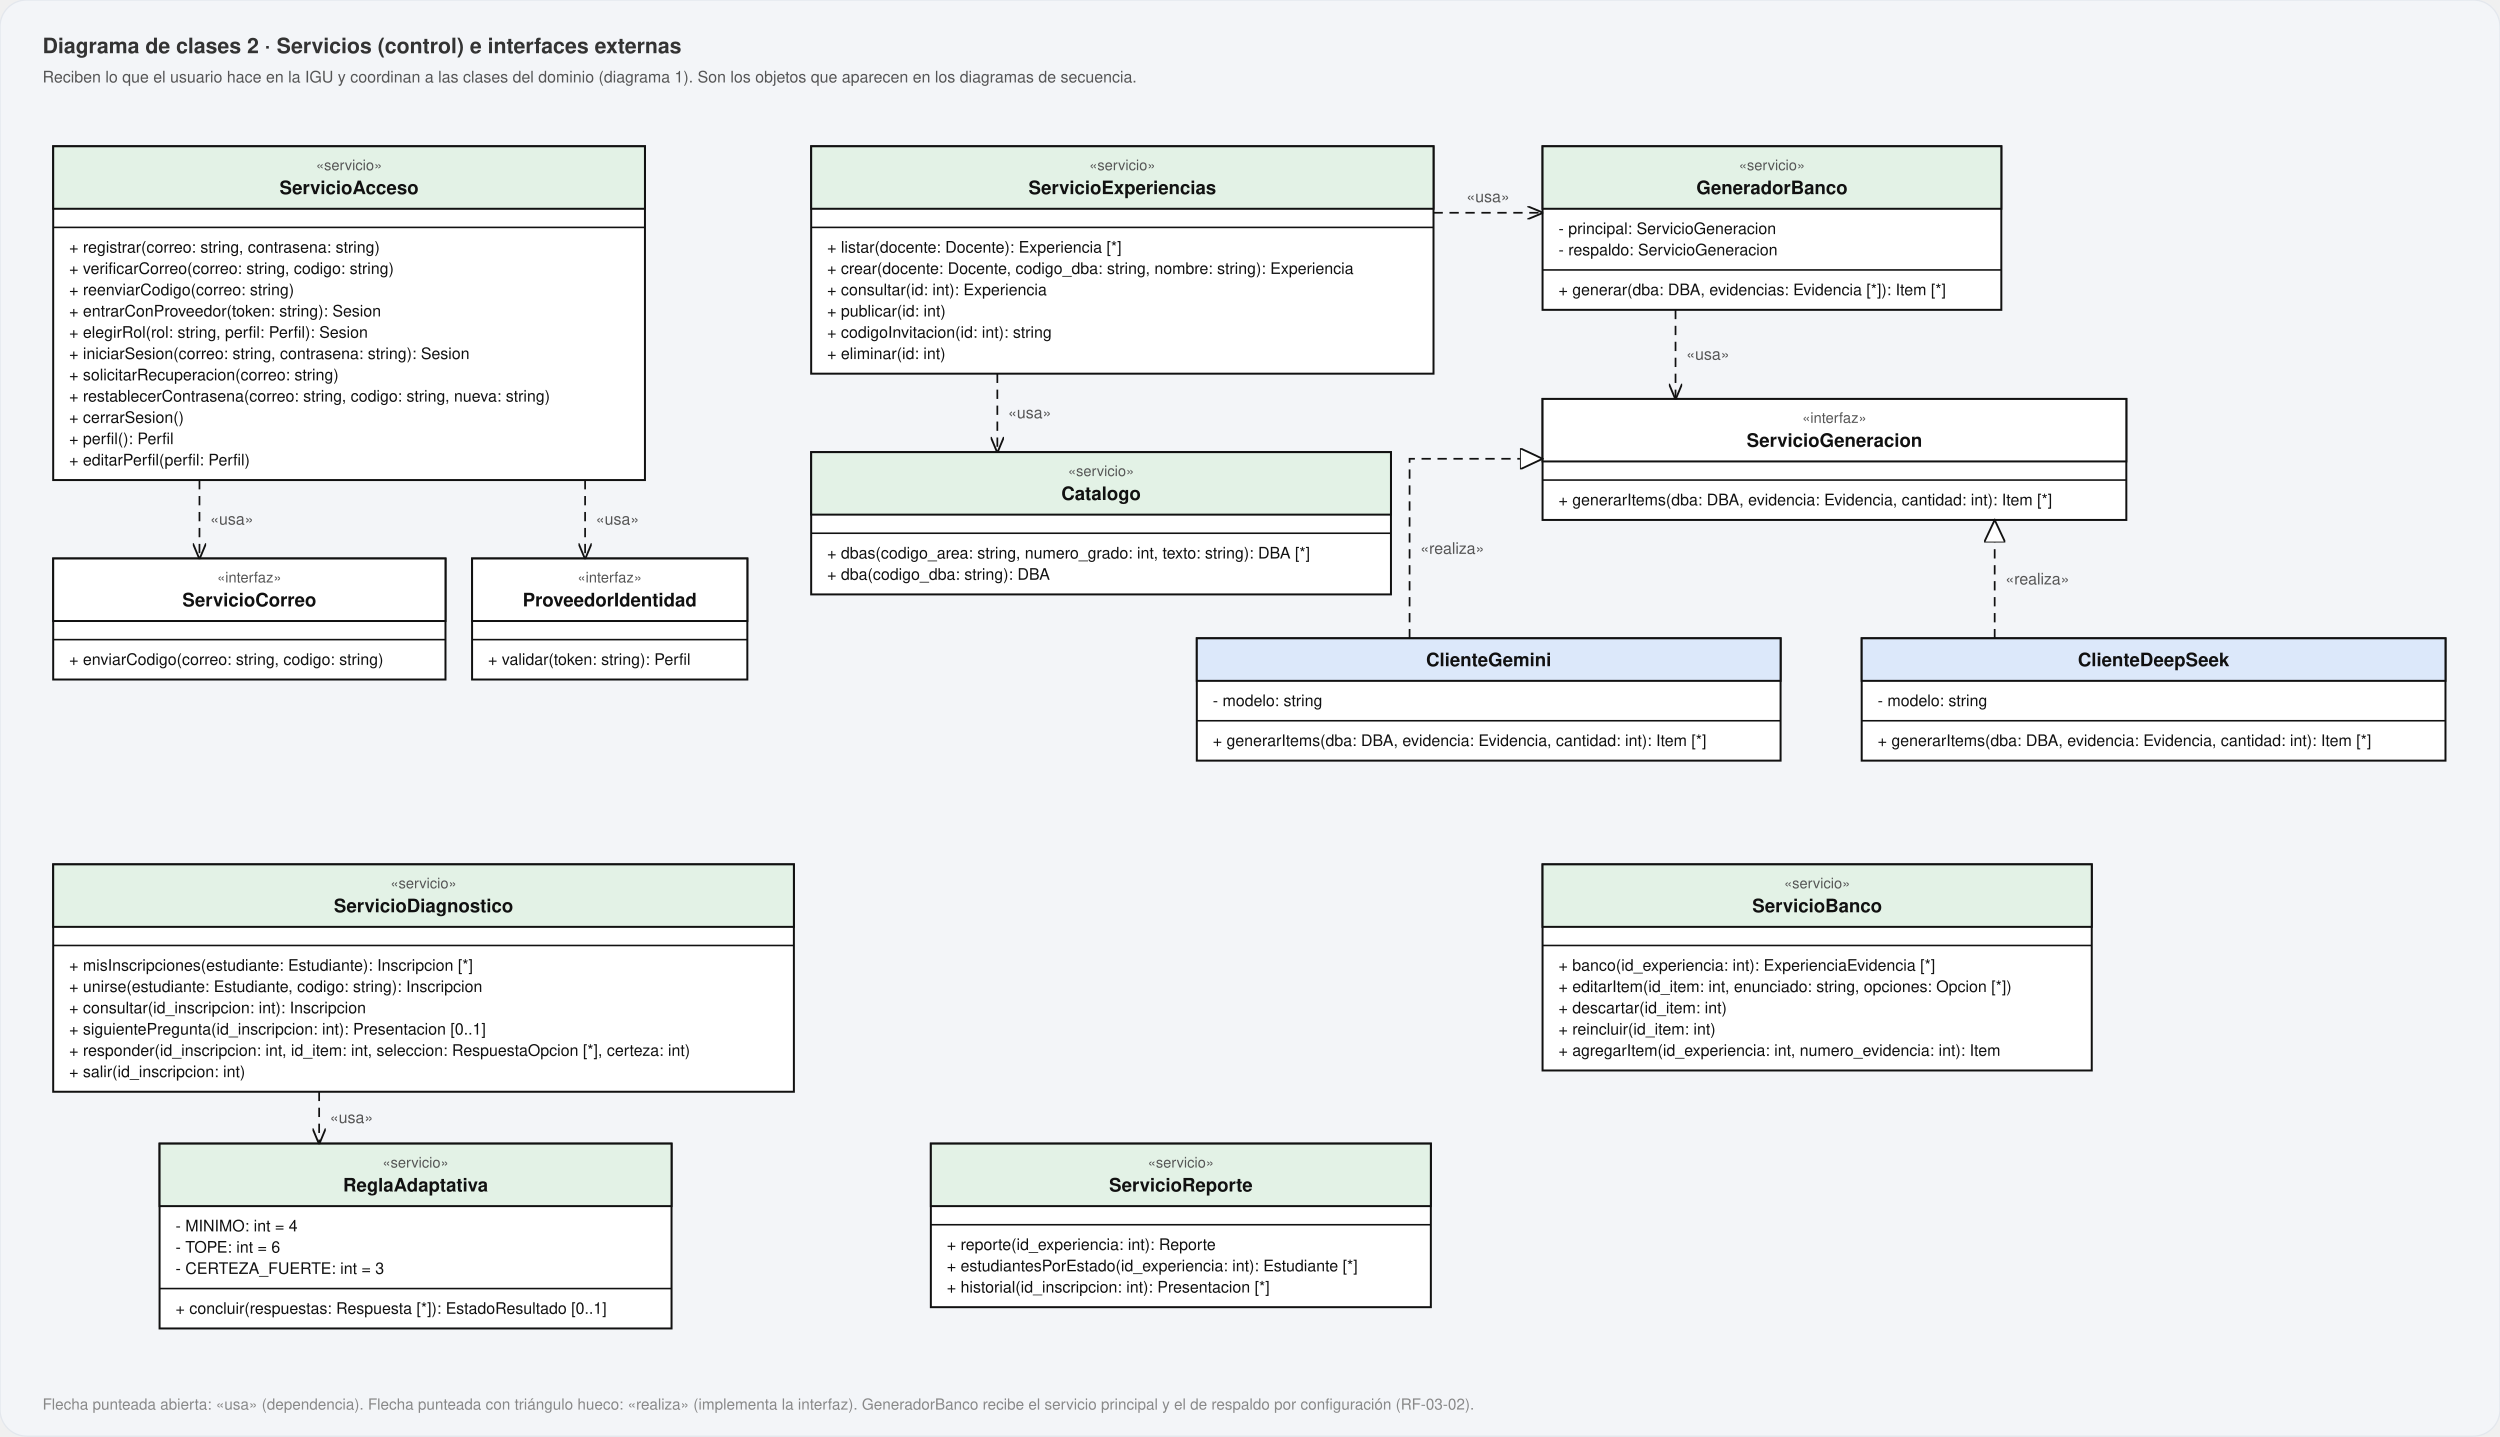
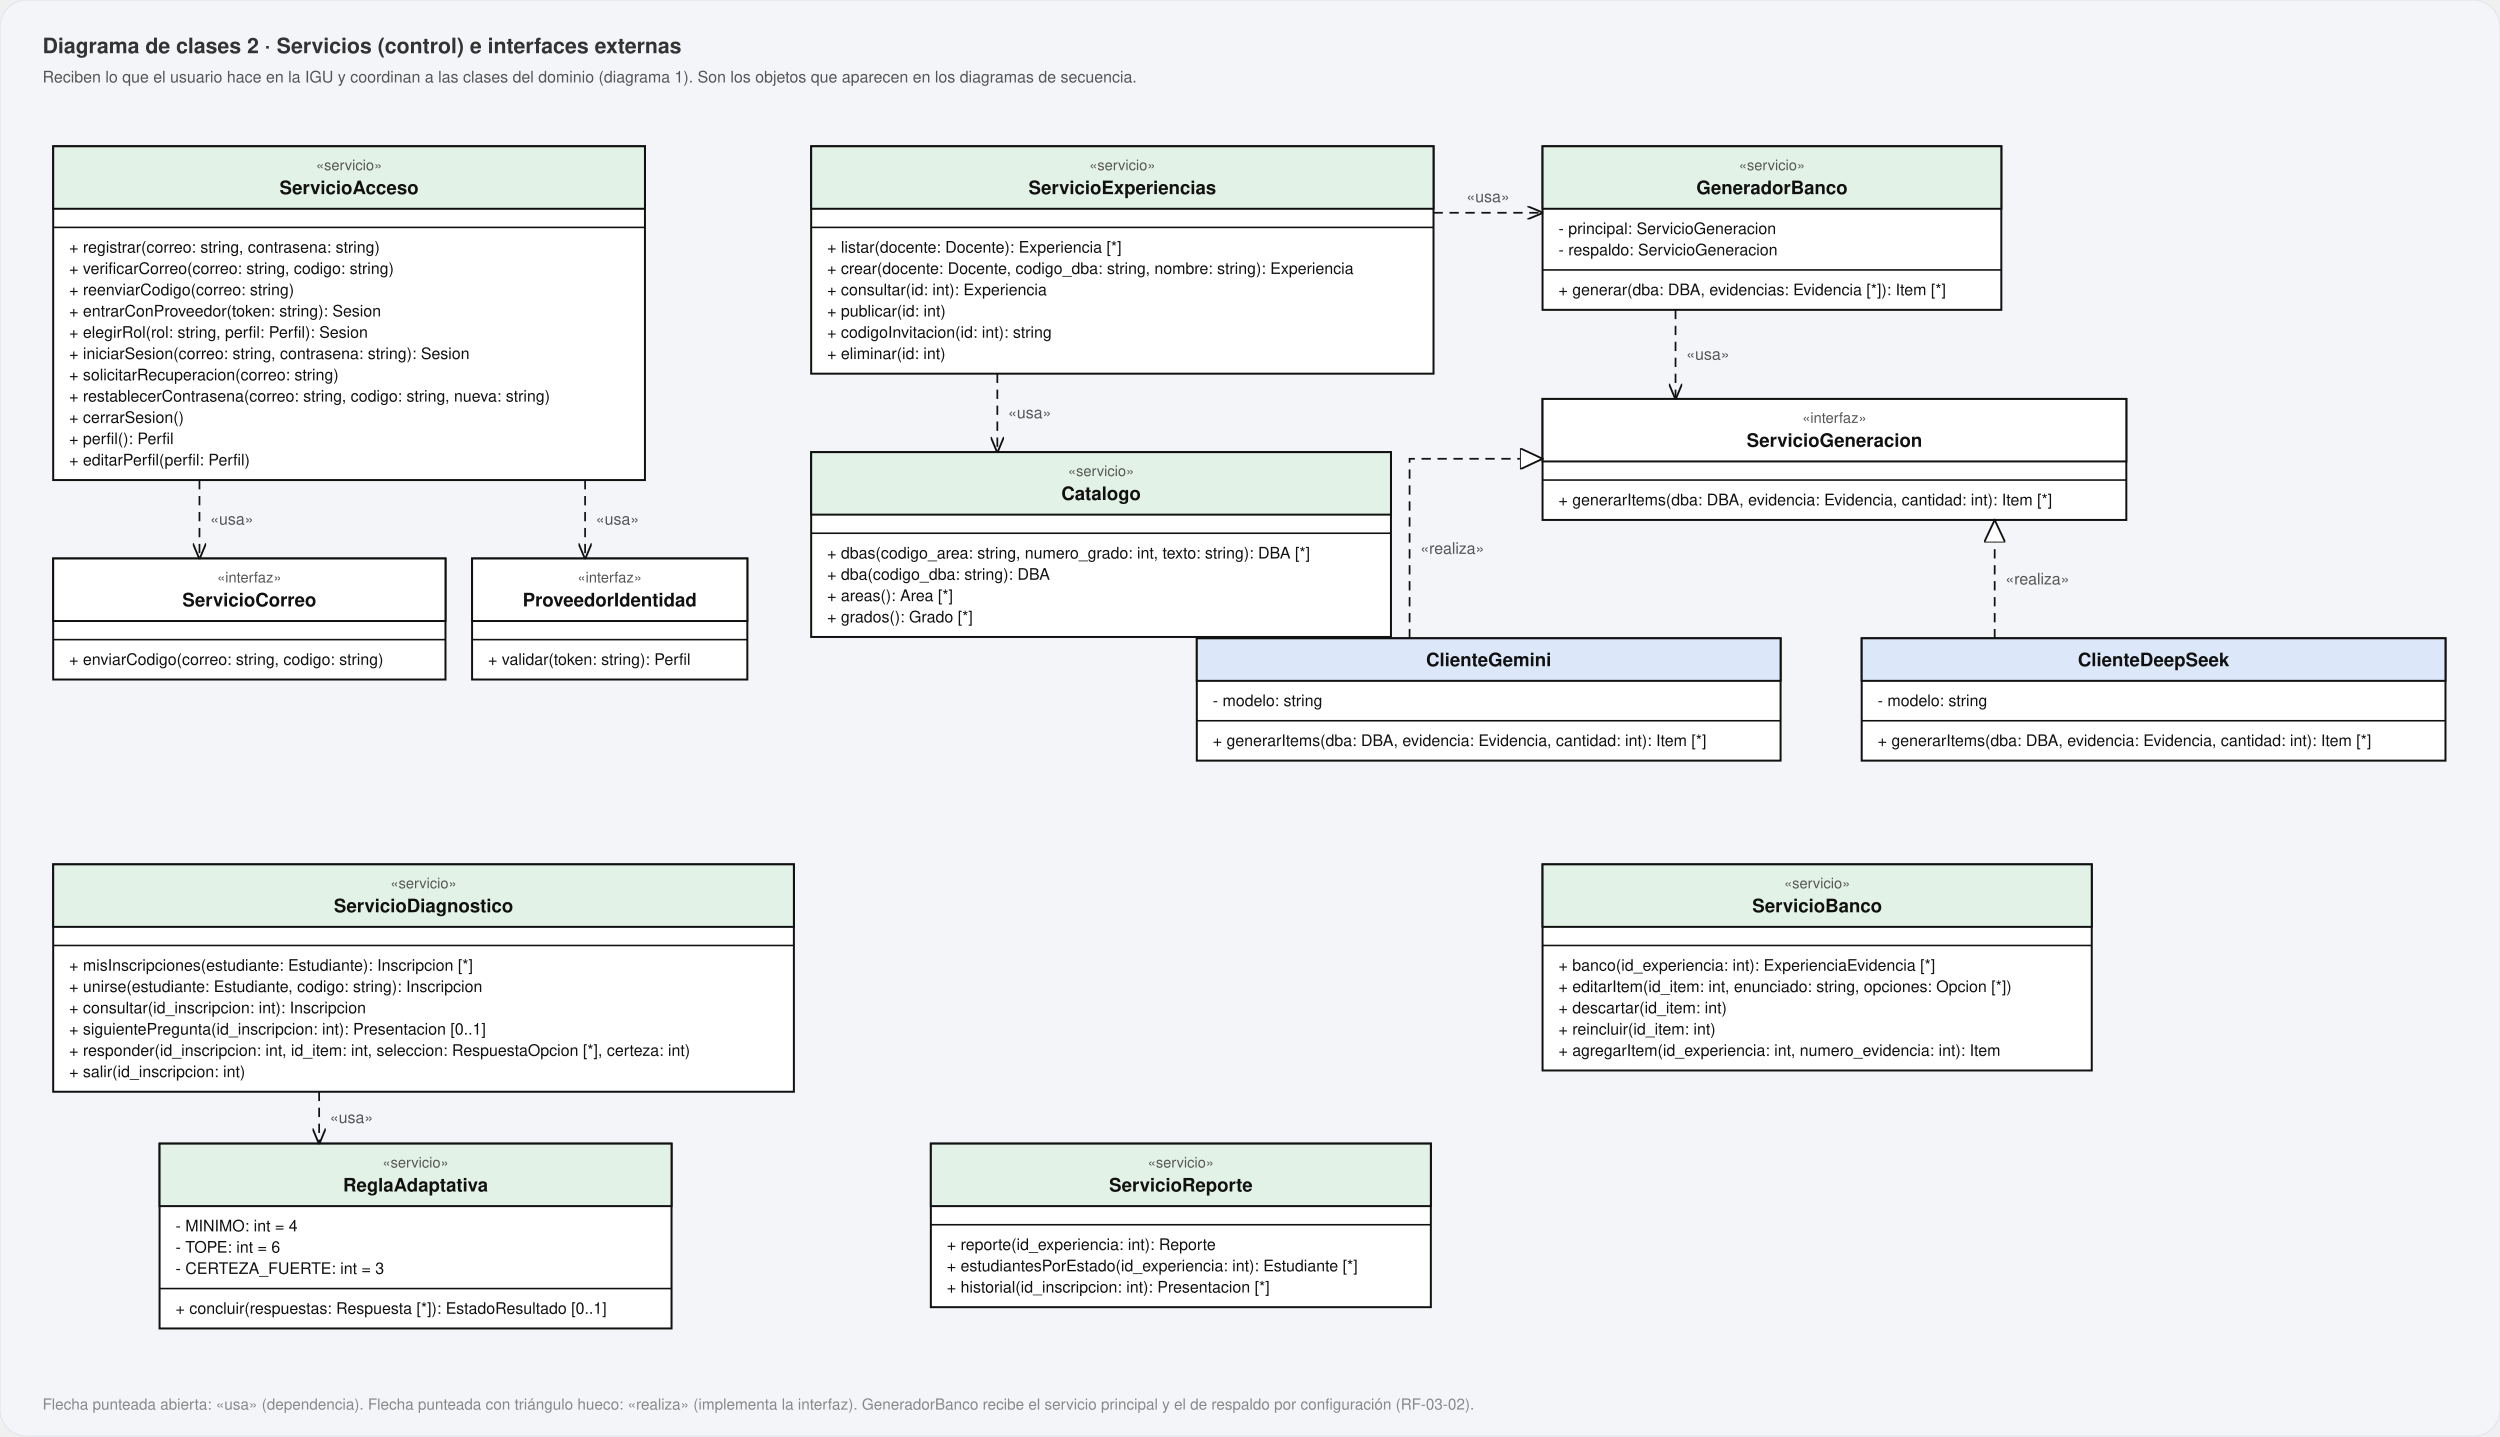
<svg xmlns="http://www.w3.org/2000/svg" viewBox="0 0 1880 1080" width="1880" height="1080">
  <defs>
    <marker id="lleno" viewBox="0 0 12 10" refX="11.5" refY="5" markerWidth="12" markerHeight="10" markerUnits="userSpaceOnUse" orient="auto">
      <path d="M0,0 L12,5 L0,10 z" fill="#111111" />
    </marker>
    <marker id="abierta" viewBox="0 0 12 10" refX="11.5" refY="5" markerWidth="12" markerHeight="10" markerUnits="userSpaceOnUse" orient="auto">
      <path d="M0,0 L12,5 L0,10" fill="none" stroke="#111111" stroke-width="1.4" />
    </marker>
    <marker id="abierta_gris" viewBox="0 0 12 10" refX="11.5" refY="5" markerWidth="12" markerHeight="10" markerUnits="userSpaceOnUse" orient="auto">
      <path d="M0,0 L12,5 L0,10" fill="none" stroke="#555555" stroke-width="1.4" />
    </marker>
    <marker id="herencia" viewBox="0 0 18 16" refX="17" refY="8" markerWidth="18" markerHeight="16" markerUnits="userSpaceOnUse" orient="auto">
      <path d="M0,0 L17,8 L0,16 z" fill="#FFFFFF" stroke="#111111" stroke-width="1.4" />
    </marker>
    <marker id="rombo" viewBox="0 0 22 12" refX="1" refY="6" markerWidth="22" markerHeight="12" markerUnits="userSpaceOnUse" orient="auto">
      <path d="M1,6 L11,1 L21,6 L11,11 z" fill="#111111" stroke="#111111" stroke-width="1" />
    </marker>
  </defs>
  <rect x="0" y="0" width="1880" height="1080" fill="#F3F5F8" rx="20" ry="20" stroke="#E3E7ED" />
  <text x="32.0" y="40.0" text-anchor="start" font-family="Helvetica, Arial, sans-serif" font-size="16" font-weight="700" fill="#333333">Diagrama de clases 2 · Servicios (control) e interfaces externas</text>
  <text x="32.0" y="62.0" text-anchor="start" font-family="Helvetica, Arial, sans-serif" font-size="12" font-weight="400" fill="#555555">Reciben lo que el usuario hace en la IGU y coordinan a las clases del dominio (diagrama 1). Son los objetos que aparecen en los diagramas de secuencia.</text>
  <rect x="40.0" y="110.0" width="445.0" height="251.0" rx="0" ry="0" fill="#FFFFFF" stroke="#111111" stroke-width="1.5" />
  <rect x="40.0" y="110.0" width="445.0" height="47.0" rx="0" ry="0" fill="#E3F2E6" stroke="#111111" stroke-width="1.5" />
  <text x="262.5" y="128.0" text-anchor="middle" font-family="Helvetica, Arial, sans-serif" font-size="11" font-weight="400" fill="#555555">«servicio»</text>
  <text x="262.5" y="146.0" text-anchor="middle" font-family="Helvetica, Arial, sans-serif" font-size="14" font-weight="700" fill="#111111">ServicioAcceso</text>
  <line x1="40" y1="171" x2="485" y2="171" stroke="#111111" stroke-width="1.2" />
  <text x="52.0" y="190.0" text-anchor="start" font-family="Helvetica, Arial, sans-serif" font-size="12" font-weight="400" fill="#111111">+ registrar(correo: string, contrasena: string)</text>
  <text x="52.0" y="206.0" text-anchor="start" font-family="Helvetica, Arial, sans-serif" font-size="12" font-weight="400" fill="#111111">+ verificarCorreo(correo: string, codigo: string)</text>
  <text x="52.0" y="222.0" text-anchor="start" font-family="Helvetica, Arial, sans-serif" font-size="12" font-weight="400" fill="#111111">+ reenviarCodigo(correo: string)</text>
  <text x="52.0" y="238.0" text-anchor="start" font-family="Helvetica, Arial, sans-serif" font-size="12" font-weight="400" fill="#111111">+ entrarConProveedor(token: string): Sesion</text>
  <text x="52.0" y="254.0" text-anchor="start" font-family="Helvetica, Arial, sans-serif" font-size="12" font-weight="400" fill="#111111">+ elegirRol(rol: string, perfil: Perfil): Sesion</text>
  <text x="52.0" y="270.0" text-anchor="start" font-family="Helvetica, Arial, sans-serif" font-size="12" font-weight="400" fill="#111111">+ iniciarSesion(correo: string, contrasena: string): Sesion</text>
  <text x="52.0" y="286.0" text-anchor="start" font-family="Helvetica, Arial, sans-serif" font-size="12" font-weight="400" fill="#111111">+ solicitarRecuperacion(correo: string)</text>
  <text x="52.0" y="302.0" text-anchor="start" font-family="Helvetica, Arial, sans-serif" font-size="12" font-weight="400" fill="#111111">+ restablecerContrasena(correo: string, codigo: string, nueva: string)</text>
  <text x="52.0" y="318.0" text-anchor="start" font-family="Helvetica, Arial, sans-serif" font-size="12" font-weight="400" fill="#111111">+ cerrarSesion()</text>
  <text x="52.0" y="334.0" text-anchor="start" font-family="Helvetica, Arial, sans-serif" font-size="12" font-weight="400" fill="#111111">+ perfil(): Perfil</text>
  <text x="52.0" y="350.0" text-anchor="start" font-family="Helvetica, Arial, sans-serif" font-size="12" font-weight="400" fill="#111111">+ editarPerfil(perfil: Perfil)</text>
  <rect x="40.0" y="420.0" width="295.0" height="91.0" rx="0" ry="0" fill="#FFFFFF" stroke="#111111" stroke-width="1.5" />
  <rect x="40.0" y="420.0" width="295.0" height="47.0" rx="0" ry="0" fill="#FFFFFF" stroke="#111111" stroke-width="1.5" />
  <text x="187.5" y="438.0" text-anchor="middle" font-family="Helvetica, Arial, sans-serif" font-size="11" font-weight="400" fill="#555555">«interfaz»</text>
  <text x="187.5" y="456.0" text-anchor="middle" font-family="Helvetica, Arial, sans-serif" font-size="14" font-weight="700" fill="#111111">ServicioCorreo</text>
  <line x1="40" y1="481" x2="335" y2="481" stroke="#111111" stroke-width="1.2" />
  <text x="52.0" y="500.0" text-anchor="start" font-family="Helvetica, Arial, sans-serif" font-size="12" font-weight="400" fill="#111111">+ enviarCodigo(correo: string, codigo: string)</text>
  <rect x="355.0" y="420.0" width="207.0" height="91.0" rx="0" ry="0" fill="#FFFFFF" stroke="#111111" stroke-width="1.5" />
  <rect x="355.0" y="420.0" width="207.0" height="47.0" rx="0" ry="0" fill="#FFFFFF" stroke="#111111" stroke-width="1.5" />
  <text x="458.5" y="438.0" text-anchor="middle" font-family="Helvetica, Arial, sans-serif" font-size="11" font-weight="400" fill="#555555">«interfaz»</text>
  <text x="458.5" y="456.0" text-anchor="middle" font-family="Helvetica, Arial, sans-serif" font-size="14" font-weight="700" fill="#111111">ProveedorIdentidad</text>
  <line x1="355" y1="481" x2="562" y2="481" stroke="#111111" stroke-width="1.2" />
  <text x="367.0" y="500.0" text-anchor="start" font-family="Helvetica, Arial, sans-serif" font-size="12" font-weight="400" fill="#111111">+ validar(token: string): Perfil</text>
  <rect x="610.0" y="110.0" width="468.0" height="171.0" rx="0" ry="0" fill="#FFFFFF" stroke="#111111" stroke-width="1.5" />
  <rect x="610.0" y="110.0" width="468.0" height="47.0" rx="0" ry="0" fill="#E3F2E6" stroke="#111111" stroke-width="1.5" />
  <text x="844.0" y="128.0" text-anchor="middle" font-family="Helvetica, Arial, sans-serif" font-size="11" font-weight="400" fill="#555555">«servicio»</text>
  <text x="844.0" y="146.0" text-anchor="middle" font-family="Helvetica, Arial, sans-serif" font-size="14" font-weight="700" fill="#111111">ServicioExperiencias</text>
  <line x1="610" y1="171" x2="1078" y2="171" stroke="#111111" stroke-width="1.2" />
  <text x="622.0" y="190.0" text-anchor="start" font-family="Helvetica, Arial, sans-serif" font-size="12" font-weight="400" fill="#111111">+ listar(docente: Docente): Experiencia [*]</text>
  <text x="622.0" y="206.0" text-anchor="start" font-family="Helvetica, Arial, sans-serif" font-size="12" font-weight="400" fill="#111111">+ crear(docente: Docente, codigo_dba: string, nombre: string): Experiencia</text>
  <text x="622.0" y="222.0" text-anchor="start" font-family="Helvetica, Arial, sans-serif" font-size="12" font-weight="400" fill="#111111">+ consultar(id: int): Experiencia</text>
  <text x="622.0" y="238.0" text-anchor="start" font-family="Helvetica, Arial, sans-serif" font-size="12" font-weight="400" fill="#111111">+ publicar(id: int)</text>
  <text x="622.0" y="254.0" text-anchor="start" font-family="Helvetica, Arial, sans-serif" font-size="12" font-weight="400" fill="#111111">+ codigoInvitacion(id: int): string</text>
  <text x="622.0" y="270.0" text-anchor="start" font-family="Helvetica, Arial, sans-serif" font-size="12" font-weight="400" fill="#111111">+ eliminar(id: int)</text>
-   <rect x="610.0" y="340.0" width="436.0" height="107.0" rx="0" ry="0" fill="#FFFFFF" stroke="#111111" stroke-width="1.5" />
+   <rect x="610.0" y="340.0" width="436.0" height="139.0" rx="0" ry="0" fill="#FFFFFF" stroke="#111111" stroke-width="1.5" />
  <rect x="610.0" y="340.0" width="436.0" height="47.0" rx="0" ry="0" fill="#E3F2E6" stroke="#111111" stroke-width="1.5" />
  <text x="828.0" y="358.0" text-anchor="middle" font-family="Helvetica, Arial, sans-serif" font-size="11" font-weight="400" fill="#555555">«servicio»</text>
  <text x="828.0" y="376.0" text-anchor="middle" font-family="Helvetica, Arial, sans-serif" font-size="14" font-weight="700" fill="#111111">Catalogo</text>
  <line x1="610" y1="401" x2="1046" y2="401" stroke="#111111" stroke-width="1.2" />
  <text x="622.0" y="420.0" text-anchor="start" font-family="Helvetica, Arial, sans-serif" font-size="12" font-weight="400" fill="#111111">+ dbas(codigo_area: string, numero_grado: int, texto: string): DBA [*]</text>
  <text x="622.0" y="436.0" text-anchor="start" font-family="Helvetica, Arial, sans-serif" font-size="12" font-weight="400" fill="#111111">+ dba(codigo_dba: string): DBA</text>
+   <text x="622.0" y="452.0" text-anchor="start" font-family="Helvetica, Arial, sans-serif" font-size="12" font-weight="400" fill="#111111">+ areas(): Area [*]</text>
+   <text x="622.0" y="468.0" text-anchor="start" font-family="Helvetica, Arial, sans-serif" font-size="12" font-weight="400" fill="#111111">+ grados(): Grado [*]</text>
  <rect x="1160.0" y="110.0" width="345.0" height="123.0" rx="0" ry="0" fill="#FFFFFF" stroke="#111111" stroke-width="1.5" />
  <rect x="1160.0" y="110.0" width="345.0" height="47.0" rx="0" ry="0" fill="#E3F2E6" stroke="#111111" stroke-width="1.5" />
  <text x="1332.5" y="128.0" text-anchor="middle" font-family="Helvetica, Arial, sans-serif" font-size="11" font-weight="400" fill="#555555">«servicio»</text>
  <text x="1332.5" y="146.0" text-anchor="middle" font-family="Helvetica, Arial, sans-serif" font-size="14" font-weight="700" fill="#111111">GeneradorBanco</text>
  <text x="1172.0" y="176.0" text-anchor="start" font-family="Helvetica, Arial, sans-serif" font-size="12" font-weight="400" fill="#111111">- principal: ServicioGeneracion</text>
  <text x="1172.0" y="192.0" text-anchor="start" font-family="Helvetica, Arial, sans-serif" font-size="12" font-weight="400" fill="#111111">- respaldo: ServicioGeneracion</text>
  <line x1="1160" y1="203" x2="1505" y2="203" stroke="#111111" stroke-width="1.2" />
  <text x="1172.0" y="222.0" text-anchor="start" font-family="Helvetica, Arial, sans-serif" font-size="12" font-weight="400" fill="#111111">+ generar(dba: DBA, evidencias: Evidencia [*]): Item [*]</text>
  <rect x="1160.0" y="300.0" width="439.0" height="91.0" rx="0" ry="0" fill="#FFFFFF" stroke="#111111" stroke-width="1.5" />
  <rect x="1160.0" y="300.0" width="439.0" height="47.0" rx="0" ry="0" fill="#FFFFFF" stroke="#111111" stroke-width="1.5" />
  <text x="1379.5" y="318.0" text-anchor="middle" font-family="Helvetica, Arial, sans-serif" font-size="11" font-weight="400" fill="#555555">«interfaz»</text>
  <text x="1379.5" y="336.0" text-anchor="middle" font-family="Helvetica, Arial, sans-serif" font-size="14" font-weight="700" fill="#111111">ServicioGeneracion</text>
  <line x1="1160" y1="361" x2="1599" y2="361" stroke="#111111" stroke-width="1.2" />
  <text x="1172.0" y="380.0" text-anchor="start" font-family="Helvetica, Arial, sans-serif" font-size="12" font-weight="400" fill="#111111">+ generarItems(dba: DBA, evidencia: Evidencia, cantidad: int): Item [*]</text>
  <rect x="900.0" y="480.0" width="439.0" height="92.0" rx="0" ry="0" fill="#FFFFFF" stroke="#111111" stroke-width="1.5" />
  <rect x="900.0" y="480.0" width="439.0" height="32.0" rx="0" ry="0" fill="#DCE8FA" stroke="#111111" stroke-width="1.5" />
  <text x="1119.5" y="501.0" text-anchor="middle" font-family="Helvetica, Arial, sans-serif" font-size="14" font-weight="700" fill="#111111">ClienteGemini</text>
  <text x="912.0" y="531.0" text-anchor="start" font-family="Helvetica, Arial, sans-serif" font-size="12" font-weight="400" fill="#111111">- modelo: string</text>
  <line x1="900" y1="542" x2="1339" y2="542" stroke="#111111" stroke-width="1.2" />
  <text x="912.0" y="561.0" text-anchor="start" font-family="Helvetica, Arial, sans-serif" font-size="12" font-weight="400" fill="#111111">+ generarItems(dba: DBA, evidencia: Evidencia, cantidad: int): Item [*]</text>
  <rect x="1400.0" y="480.0" width="439.0" height="92.0" rx="0" ry="0" fill="#FFFFFF" stroke="#111111" stroke-width="1.5" />
  <rect x="1400.0" y="480.0" width="439.0" height="32.0" rx="0" ry="0" fill="#DCE8FA" stroke="#111111" stroke-width="1.5" />
  <text x="1619.5" y="501.0" text-anchor="middle" font-family="Helvetica, Arial, sans-serif" font-size="14" font-weight="700" fill="#111111">ClienteDeepSeek</text>
  <text x="1412.0" y="531.0" text-anchor="start" font-family="Helvetica, Arial, sans-serif" font-size="12" font-weight="400" fill="#111111">- modelo: string</text>
  <line x1="1400" y1="542" x2="1839" y2="542" stroke="#111111" stroke-width="1.2" />
  <text x="1412.0" y="561.0" text-anchor="start" font-family="Helvetica, Arial, sans-serif" font-size="12" font-weight="400" fill="#111111">+ generarItems(dba: DBA, evidencia: Evidencia, cantidad: int): Item [*]</text>
  <rect x="1160.0" y="650.0" width="413.0" height="155.0" rx="0" ry="0" fill="#FFFFFF" stroke="#111111" stroke-width="1.5" />
  <rect x="1160.0" y="650.0" width="413.0" height="47.0" rx="0" ry="0" fill="#E3F2E6" stroke="#111111" stroke-width="1.5" />
  <text x="1366.5" y="668.0" text-anchor="middle" font-family="Helvetica, Arial, sans-serif" font-size="11" font-weight="400" fill="#555555">«servicio»</text>
  <text x="1366.5" y="686.0" text-anchor="middle" font-family="Helvetica, Arial, sans-serif" font-size="14" font-weight="700" fill="#111111">ServicioBanco</text>
  <line x1="1160" y1="711" x2="1573" y2="711" stroke="#111111" stroke-width="1.2" />
  <text x="1172.0" y="730.0" text-anchor="start" font-family="Helvetica, Arial, sans-serif" font-size="12" font-weight="400" fill="#111111">+ banco(id_experiencia: int): ExperienciaEvidencia [*]</text>
  <text x="1172.0" y="746.0" text-anchor="start" font-family="Helvetica, Arial, sans-serif" font-size="12" font-weight="400" fill="#111111">+ editarItem(id_item: int, enunciado: string, opciones: Opcion [*])</text>
  <text x="1172.0" y="762.0" text-anchor="start" font-family="Helvetica, Arial, sans-serif" font-size="12" font-weight="400" fill="#111111">+ descartar(id_item: int)</text>
  <text x="1172.0" y="778.0" text-anchor="start" font-family="Helvetica, Arial, sans-serif" font-size="12" font-weight="400" fill="#111111">+ reincluir(id_item: int)</text>
  <text x="1172.0" y="794.0" text-anchor="start" font-family="Helvetica, Arial, sans-serif" font-size="12" font-weight="400" fill="#111111">+ agregarItem(id_experiencia: int, numero_evidencia: int): Item</text>
  <rect x="40.0" y="650.0" width="557.0" height="171.0" rx="0" ry="0" fill="#FFFFFF" stroke="#111111" stroke-width="1.5" />
  <rect x="40.0" y="650.0" width="557.0" height="47.0" rx="0" ry="0" fill="#E3F2E6" stroke="#111111" stroke-width="1.5" />
  <text x="318.5" y="668.0" text-anchor="middle" font-family="Helvetica, Arial, sans-serif" font-size="11" font-weight="400" fill="#555555">«servicio»</text>
  <text x="318.5" y="686.0" text-anchor="middle" font-family="Helvetica, Arial, sans-serif" font-size="14" font-weight="700" fill="#111111">ServicioDiagnostico</text>
  <line x1="40" y1="711" x2="597" y2="711" stroke="#111111" stroke-width="1.2" />
  <text x="52.0" y="730.0" text-anchor="start" font-family="Helvetica, Arial, sans-serif" font-size="12" font-weight="400" fill="#111111">+ misInscripciones(estudiante: Estudiante): Inscripcion [*]</text>
  <text x="52.0" y="746.0" text-anchor="start" font-family="Helvetica, Arial, sans-serif" font-size="12" font-weight="400" fill="#111111">+ unirse(estudiante: Estudiante, codigo: string): Inscripcion</text>
  <text x="52.0" y="762.0" text-anchor="start" font-family="Helvetica, Arial, sans-serif" font-size="12" font-weight="400" fill="#111111">+ consultar(id_inscripcion: int): Inscripcion</text>
  <text x="52.0" y="778.0" text-anchor="start" font-family="Helvetica, Arial, sans-serif" font-size="12" font-weight="400" fill="#111111">+ siguientePregunta(id_inscripcion: int): Presentacion [0..1]</text>
  <text x="52.0" y="794.0" text-anchor="start" font-family="Helvetica, Arial, sans-serif" font-size="12" font-weight="400" fill="#111111">+ responder(id_inscripcion: int, id_item: int, seleccion: RespuestaOpcion [*], certeza: int)</text>
  <text x="52.0" y="810.0" text-anchor="start" font-family="Helvetica, Arial, sans-serif" font-size="12" font-weight="400" fill="#111111">+ salir(id_inscripcion: int)</text>
  <rect x="120.0" y="860.0" width="385.0" height="139.0" rx="0" ry="0" fill="#FFFFFF" stroke="#111111" stroke-width="1.5" />
  <rect x="120.0" y="860.0" width="385.0" height="47.0" rx="0" ry="0" fill="#E3F2E6" stroke="#111111" stroke-width="1.5" />
  <text x="312.5" y="878.0" text-anchor="middle" font-family="Helvetica, Arial, sans-serif" font-size="11" font-weight="400" fill="#555555">«servicio»</text>
  <text x="312.5" y="896.0" text-anchor="middle" font-family="Helvetica, Arial, sans-serif" font-size="14" font-weight="700" fill="#111111">ReglaAdaptativa</text>
  <text x="132.0" y="926.0" text-anchor="start" font-family="Helvetica, Arial, sans-serif" font-size="12" font-weight="400" fill="#111111">- MINIMO: int = 4</text>
  <text x="132.0" y="942.0" text-anchor="start" font-family="Helvetica, Arial, sans-serif" font-size="12" font-weight="400" fill="#111111">- TOPE: int = 6</text>
  <text x="132.0" y="958.0" text-anchor="start" font-family="Helvetica, Arial, sans-serif" font-size="12" font-weight="400" fill="#111111">- CERTEZA_FUERTE: int = 3</text>
  <line x1="120" y1="969" x2="505" y2="969" stroke="#111111" stroke-width="1.2" />
  <text x="132.0" y="988.0" text-anchor="start" font-family="Helvetica, Arial, sans-serif" font-size="12" font-weight="400" fill="#111111">+ concluir(respuestas: Respuesta [*]): EstadoResultado [0..1]</text>
  <rect x="700.0" y="860.0" width="376.0" height="123.0" rx="0" ry="0" fill="#FFFFFF" stroke="#111111" stroke-width="1.5" />
  <rect x="700.0" y="860.0" width="376.0" height="47.0" rx="0" ry="0" fill="#E3F2E6" stroke="#111111" stroke-width="1.5" />
  <text x="888.0" y="878.0" text-anchor="middle" font-family="Helvetica, Arial, sans-serif" font-size="11" font-weight="400" fill="#555555">«servicio»</text>
  <text x="888.0" y="896.0" text-anchor="middle" font-family="Helvetica, Arial, sans-serif" font-size="14" font-weight="700" fill="#111111">ServicioReporte</text>
  <line x1="700" y1="921" x2="1076" y2="921" stroke="#111111" stroke-width="1.2" />
  <text x="712.0" y="940.0" text-anchor="start" font-family="Helvetica, Arial, sans-serif" font-size="12" font-weight="400" fill="#111111">+ reporte(id_experiencia: int): Reporte</text>
  <text x="712.0" y="956.0" text-anchor="start" font-family="Helvetica, Arial, sans-serif" font-size="12" font-weight="400" fill="#111111">+ estudiantesPorEstado(id_experiencia: int): Estudiante [*]</text>
  <text x="712.0" y="972.0" text-anchor="start" font-family="Helvetica, Arial, sans-serif" font-size="12" font-weight="400" fill="#111111">+ historial(id_inscripcion: int): Presentacion [*]</text>
  <polyline points="150.0,361.0 150.0,420.0" fill="none" stroke="#111111" stroke-width="1.3" stroke-dasharray="7,5" marker-end="url(#abierta)" />
  <text x="158.0" y="394.5" text-anchor="start" font-family="Helvetica, Arial, sans-serif" font-size="12" font-weight="400" fill="#555555">«usa»</text>
  <polyline points="440.0,361.0 440.0,420.0" fill="none" stroke="#111111" stroke-width="1.3" stroke-dasharray="7,5" marker-end="url(#abierta)" />
  <text x="448.0" y="394.5" text-anchor="start" font-family="Helvetica, Arial, sans-serif" font-size="12" font-weight="400" fill="#555555">«usa»</text>
  <polyline points="750.0,281.0 750.0,340.0" fill="none" stroke="#111111" stroke-width="1.3" stroke-dasharray="7,5" marker-end="url(#abierta)" />
  <text x="758.0" y="314.5" text-anchor="start" font-family="Helvetica, Arial, sans-serif" font-size="12" font-weight="400" fill="#555555">«usa»</text>
  <polyline points="1078.0,160.0 1160.0,160.0" fill="none" stroke="#111111" stroke-width="1.3" stroke-dasharray="7,5" marker-end="url(#abierta)" />
  <text x="1119.0" y="152.0" text-anchor="middle" font-family="Helvetica, Arial, sans-serif" font-size="12" font-weight="400" fill="#555555">«usa»</text>
  <polyline points="1260.0,233.0 1260.0,300.0" fill="none" stroke="#111111" stroke-width="1.3" stroke-dasharray="7,5" marker-end="url(#abierta)" />
  <text x="1268.0" y="270.5" text-anchor="start" font-family="Helvetica, Arial, sans-serif" font-size="12" font-weight="400" fill="#555555">«usa»</text>
  <polyline points="1060.0,480.0 1060.0,345.0 1160.0,345.0" fill="none" stroke="#111111" stroke-width="1.3" stroke-dasharray="7,5" marker-end="url(#herencia)" />
  <text x="1068.0" y="416.5" text-anchor="start" font-family="Helvetica, Arial, sans-serif" font-size="12" font-weight="400" fill="#555555">«realiza»</text>
  <polyline points="1500.0,480.0 1500.0,391.0" fill="none" stroke="#111111" stroke-width="1.3" stroke-dasharray="7,5" marker-end="url(#herencia)" />
  <text x="1508.0" y="439.5" text-anchor="start" font-family="Helvetica, Arial, sans-serif" font-size="12" font-weight="400" fill="#555555">«realiza»</text>
  <polyline points="240.0,821.0 240.0,860.0" fill="none" stroke="#111111" stroke-width="1.3" stroke-dasharray="7,5" marker-end="url(#abierta)" />
  <text x="248.0" y="844.5" text-anchor="start" font-family="Helvetica, Arial, sans-serif" font-size="12" font-weight="400" fill="#555555">«usa»</text>
  <text x="32.0" y="1060.0" text-anchor="start" font-family="Helvetica, Arial, sans-serif" font-size="11.5" font-weight="400" fill="#888888">Flecha punteada abierta: «usa» (dependencia). Flecha punteada con triángulo hueco: «realiza» (implementa la interfaz). GeneradorBanco recibe el servicio principal y el de respaldo por configuración (RF-03-02).</text>
</svg>
